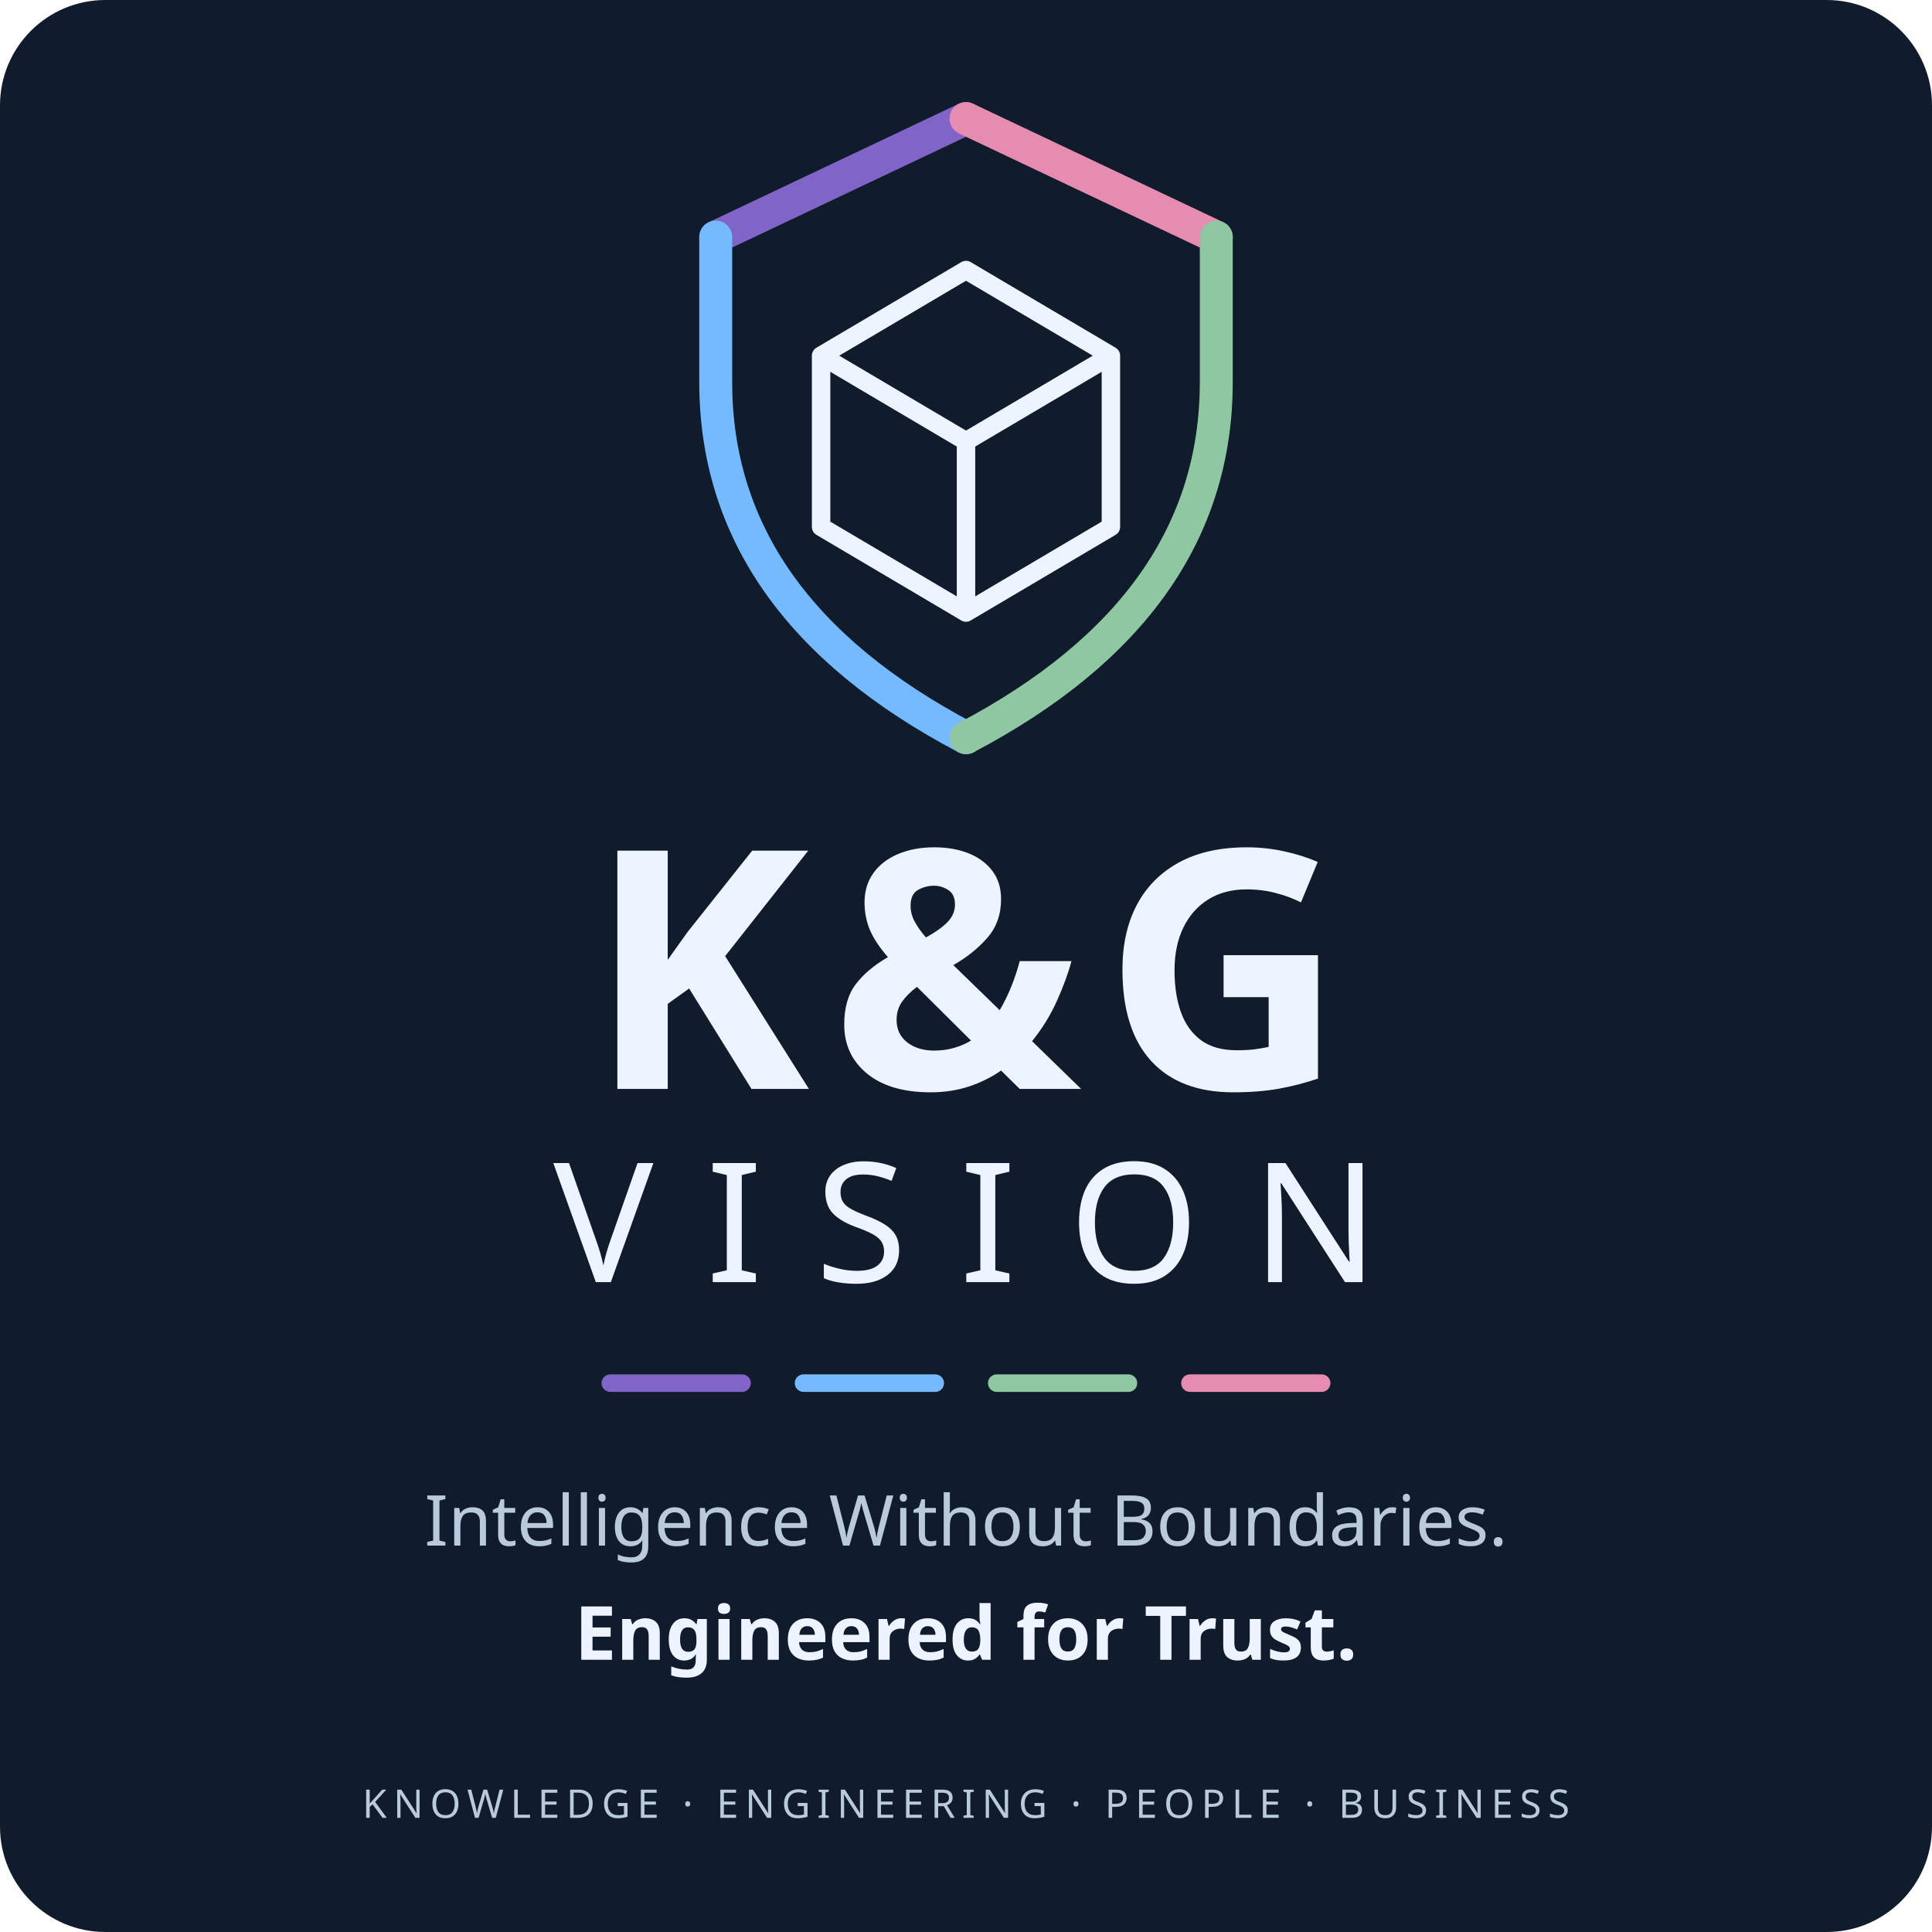
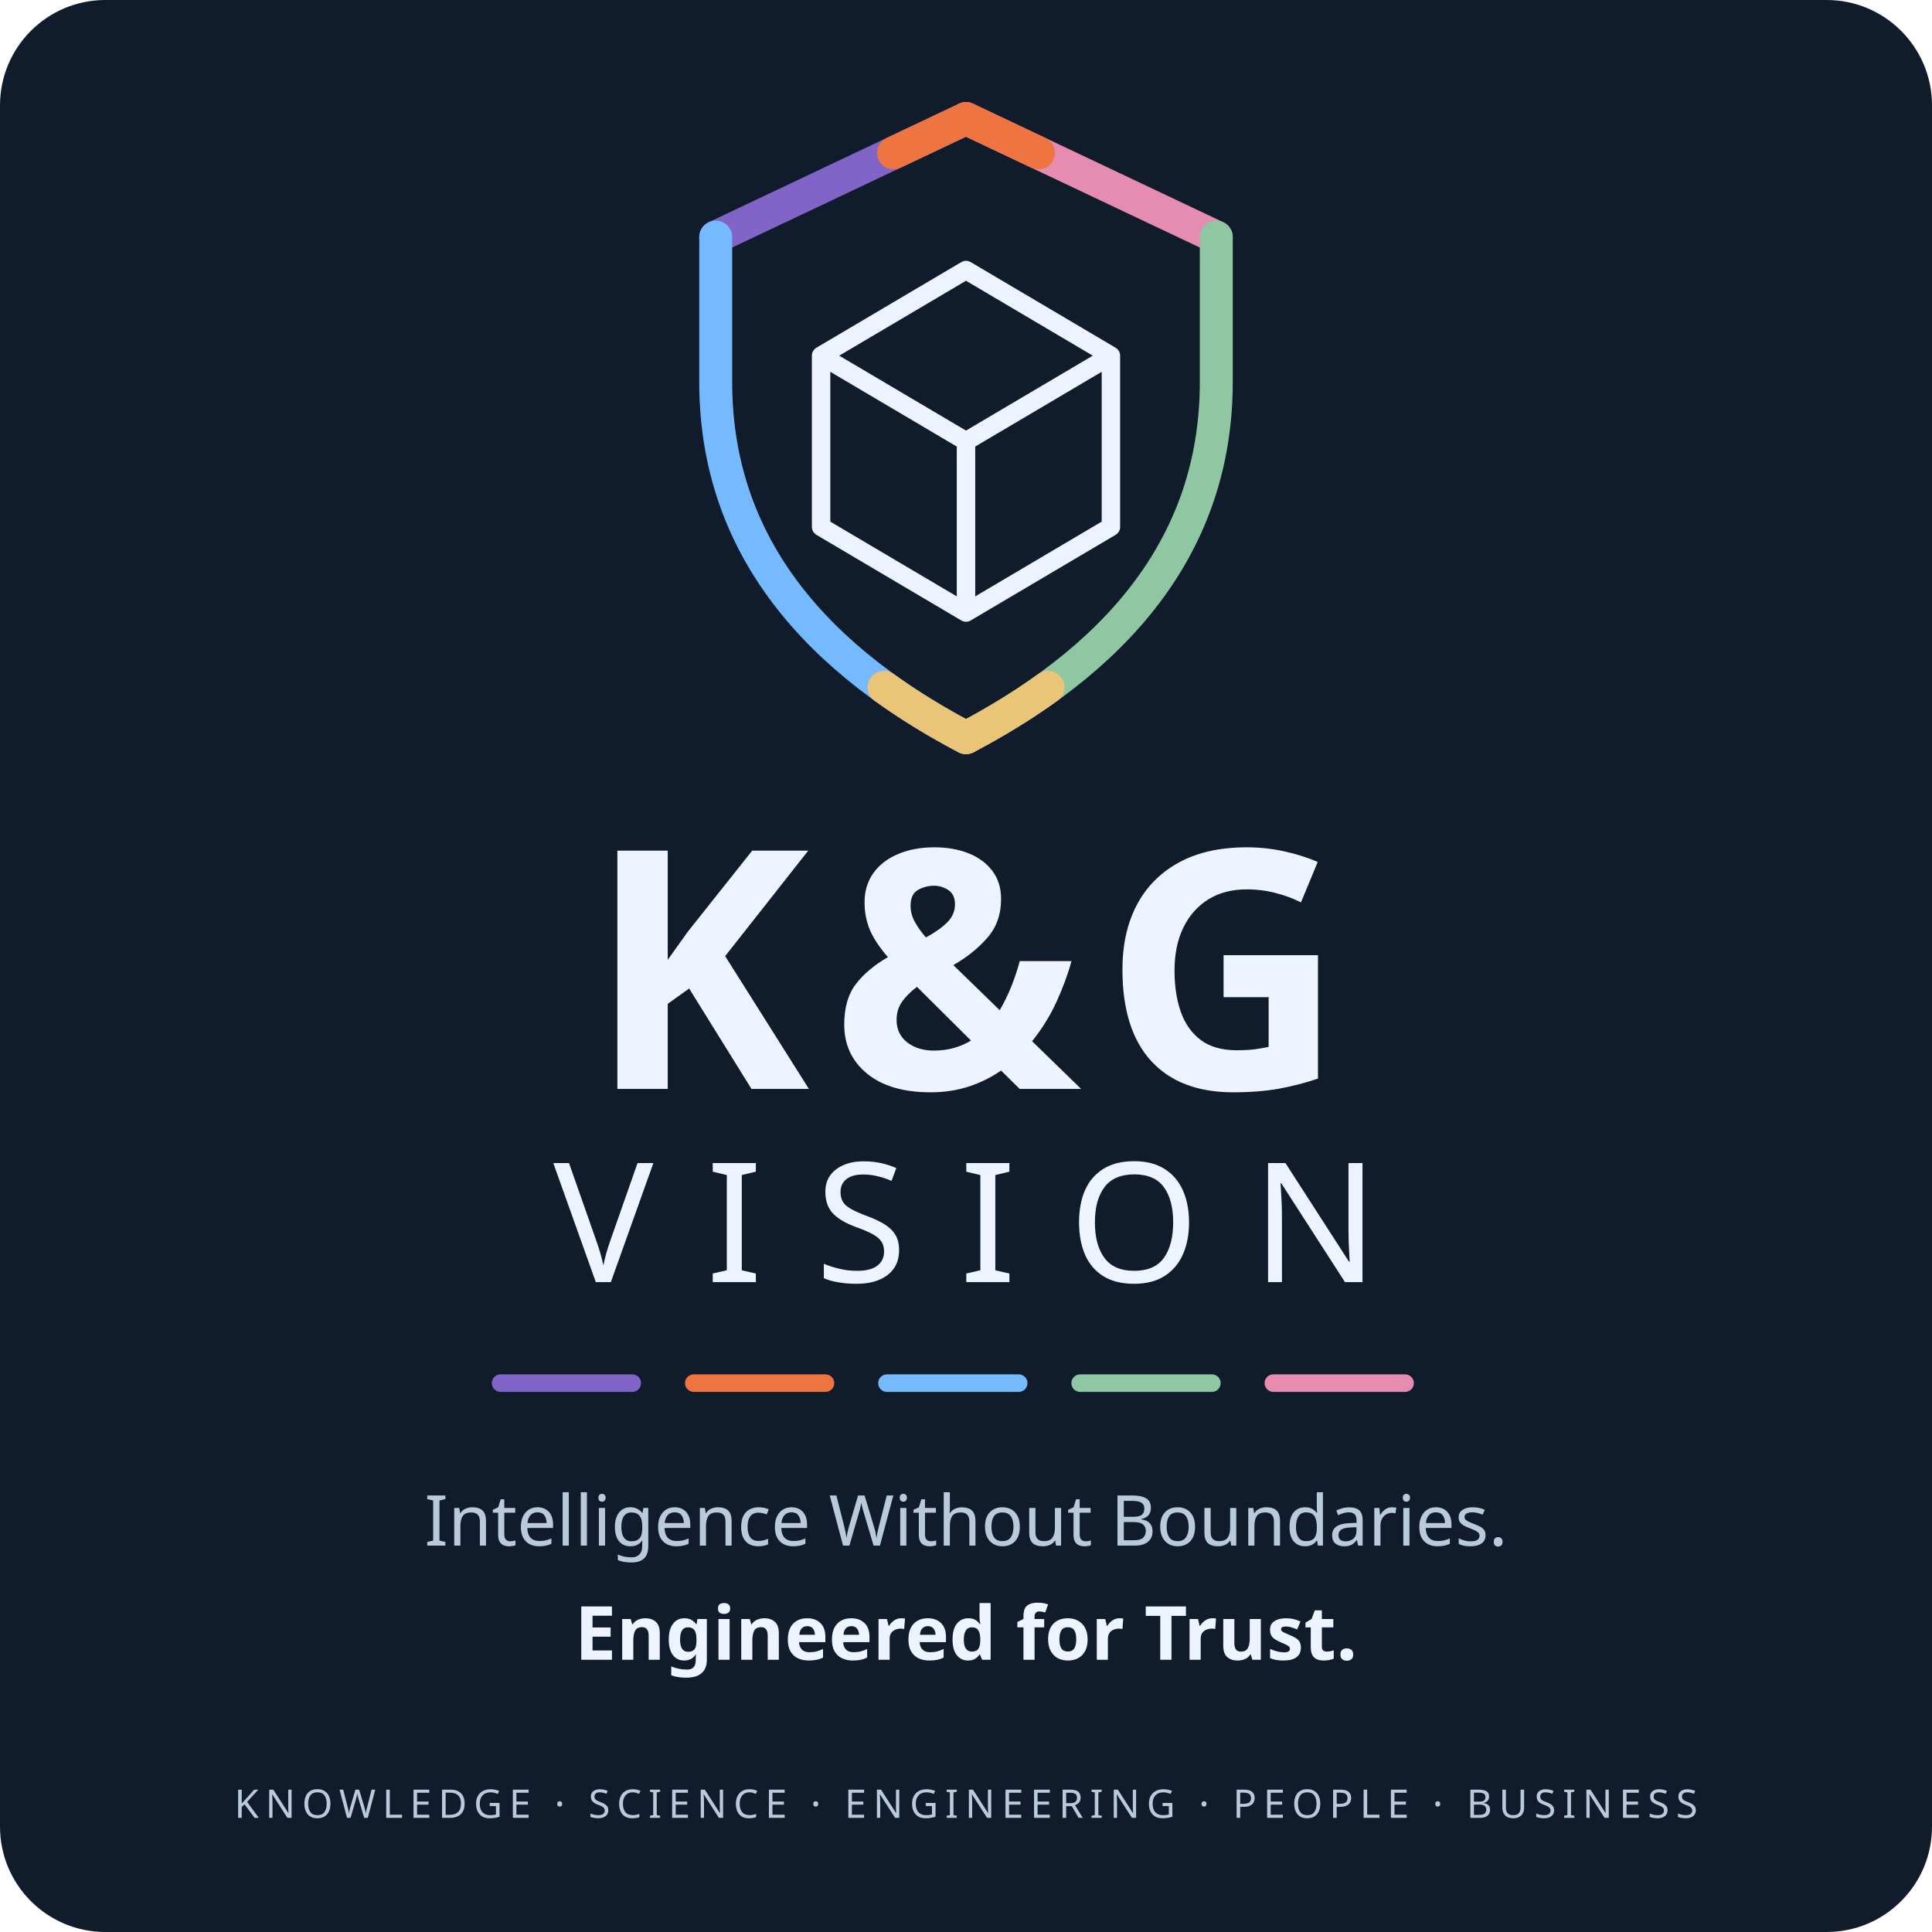
<svg xmlns="http://www.w3.org/2000/svg" viewBox="0 0 440 440" role="img" aria-labelledby="title">
  <rect width="440" height="440" rx="24" fill="#101b2b" />
  <g transform="translate(145 15) scale(1.5)" fill="none" stroke-linecap="round" stroke-linejoin="round">
    <path d="M12 26L50 8" stroke="#8064C7" stroke-width="5" />
    <path d="M50 8L88 26" stroke="#E78CB1" stroke-width="5" />
    <path d="M12 26V48Q12 82 50 102" stroke="#75BAFF" stroke-width="5" />
    <path d="M88 26V48Q88 82 50 102" stroke="#8FC7A3" stroke-width="5" />
+     <path d="M39 13.21L50 8L61 13.21" fill="none" stroke="#EE7441" stroke-width="5" stroke-linecap="round" stroke-linejoin="round" />
+     <path d="M37.55 94.35Q43.16 98.4 50 102Q56.84 98.4 62.45 94.35" fill="none" stroke="#EAC477" stroke-width="5" stroke-linecap="round" stroke-linejoin="round" />
    <path d="M50 31L72 44V70L50 83L28 70V44ZM28 44L50 57L72 44M50 57V83" stroke="#EDF4FF" stroke-width="2.8" />
  </g>
  <g font-family="system-ui,sans-serif" text-anchor="middle">
    <text x="220" y="248" fill="#EDF4FF" font-size="76" font-weight="750" letter-spacing="5">K&amp;G</text>
    <text x="220" y="292" fill="#EDF4FF" font-size="38" letter-spacing="12">VISION</text>
-     <rect x="137" y="313" width="34" height="4" rx="2" fill="#8064C7" />
-     <rect x="181" y="313" width="34" height="4" rx="2" fill="#75BAFF" />
-     <rect x="225" y="313" width="34" height="4" rx="2" fill="#8FC7A3" />
-     <rect x="269" y="313" width="34" height="4" rx="2" fill="#E78CB1" />
+     <rect x="112" y="313" width="34" height="4" rx="2" fill="#8064C7" />
+     <rect x="156" y="313" width="34" height="4" rx="2" fill="#EE7441" />
+     <rect x="200" y="313" width="34" height="4" rx="2" fill="#75BAFF" />
+     <rect x="244" y="313" width="34" height="4" rx="2" fill="#8FC7A3" />
+     <rect x="288" y="313" width="34" height="4" rx="2" fill="#E78CB1" />
    <text x="220" y="352" font-size="16" fill="#B8CADC">Intelligence Without Boundaries.</text>
    <text x="220" y="378" font-size="17" font-weight="550" fill="#EDF4FF">Engineered for Trust.</text>
-     <text x="220" y="414" font-size="9" letter-spacing="1.5" fill="#B8CADC">KNOWLEDGE · ENGINEERING · PEOPLE · BUSINESS</text>
+     <text x="220" y="414" font-size="9" letter-spacing="1.5" fill="#B8CADC">KNOWLEDGE · SCIENCE · ENGINEERING · PEOPLE · BUSINESS</text>
  </g>
</svg>
